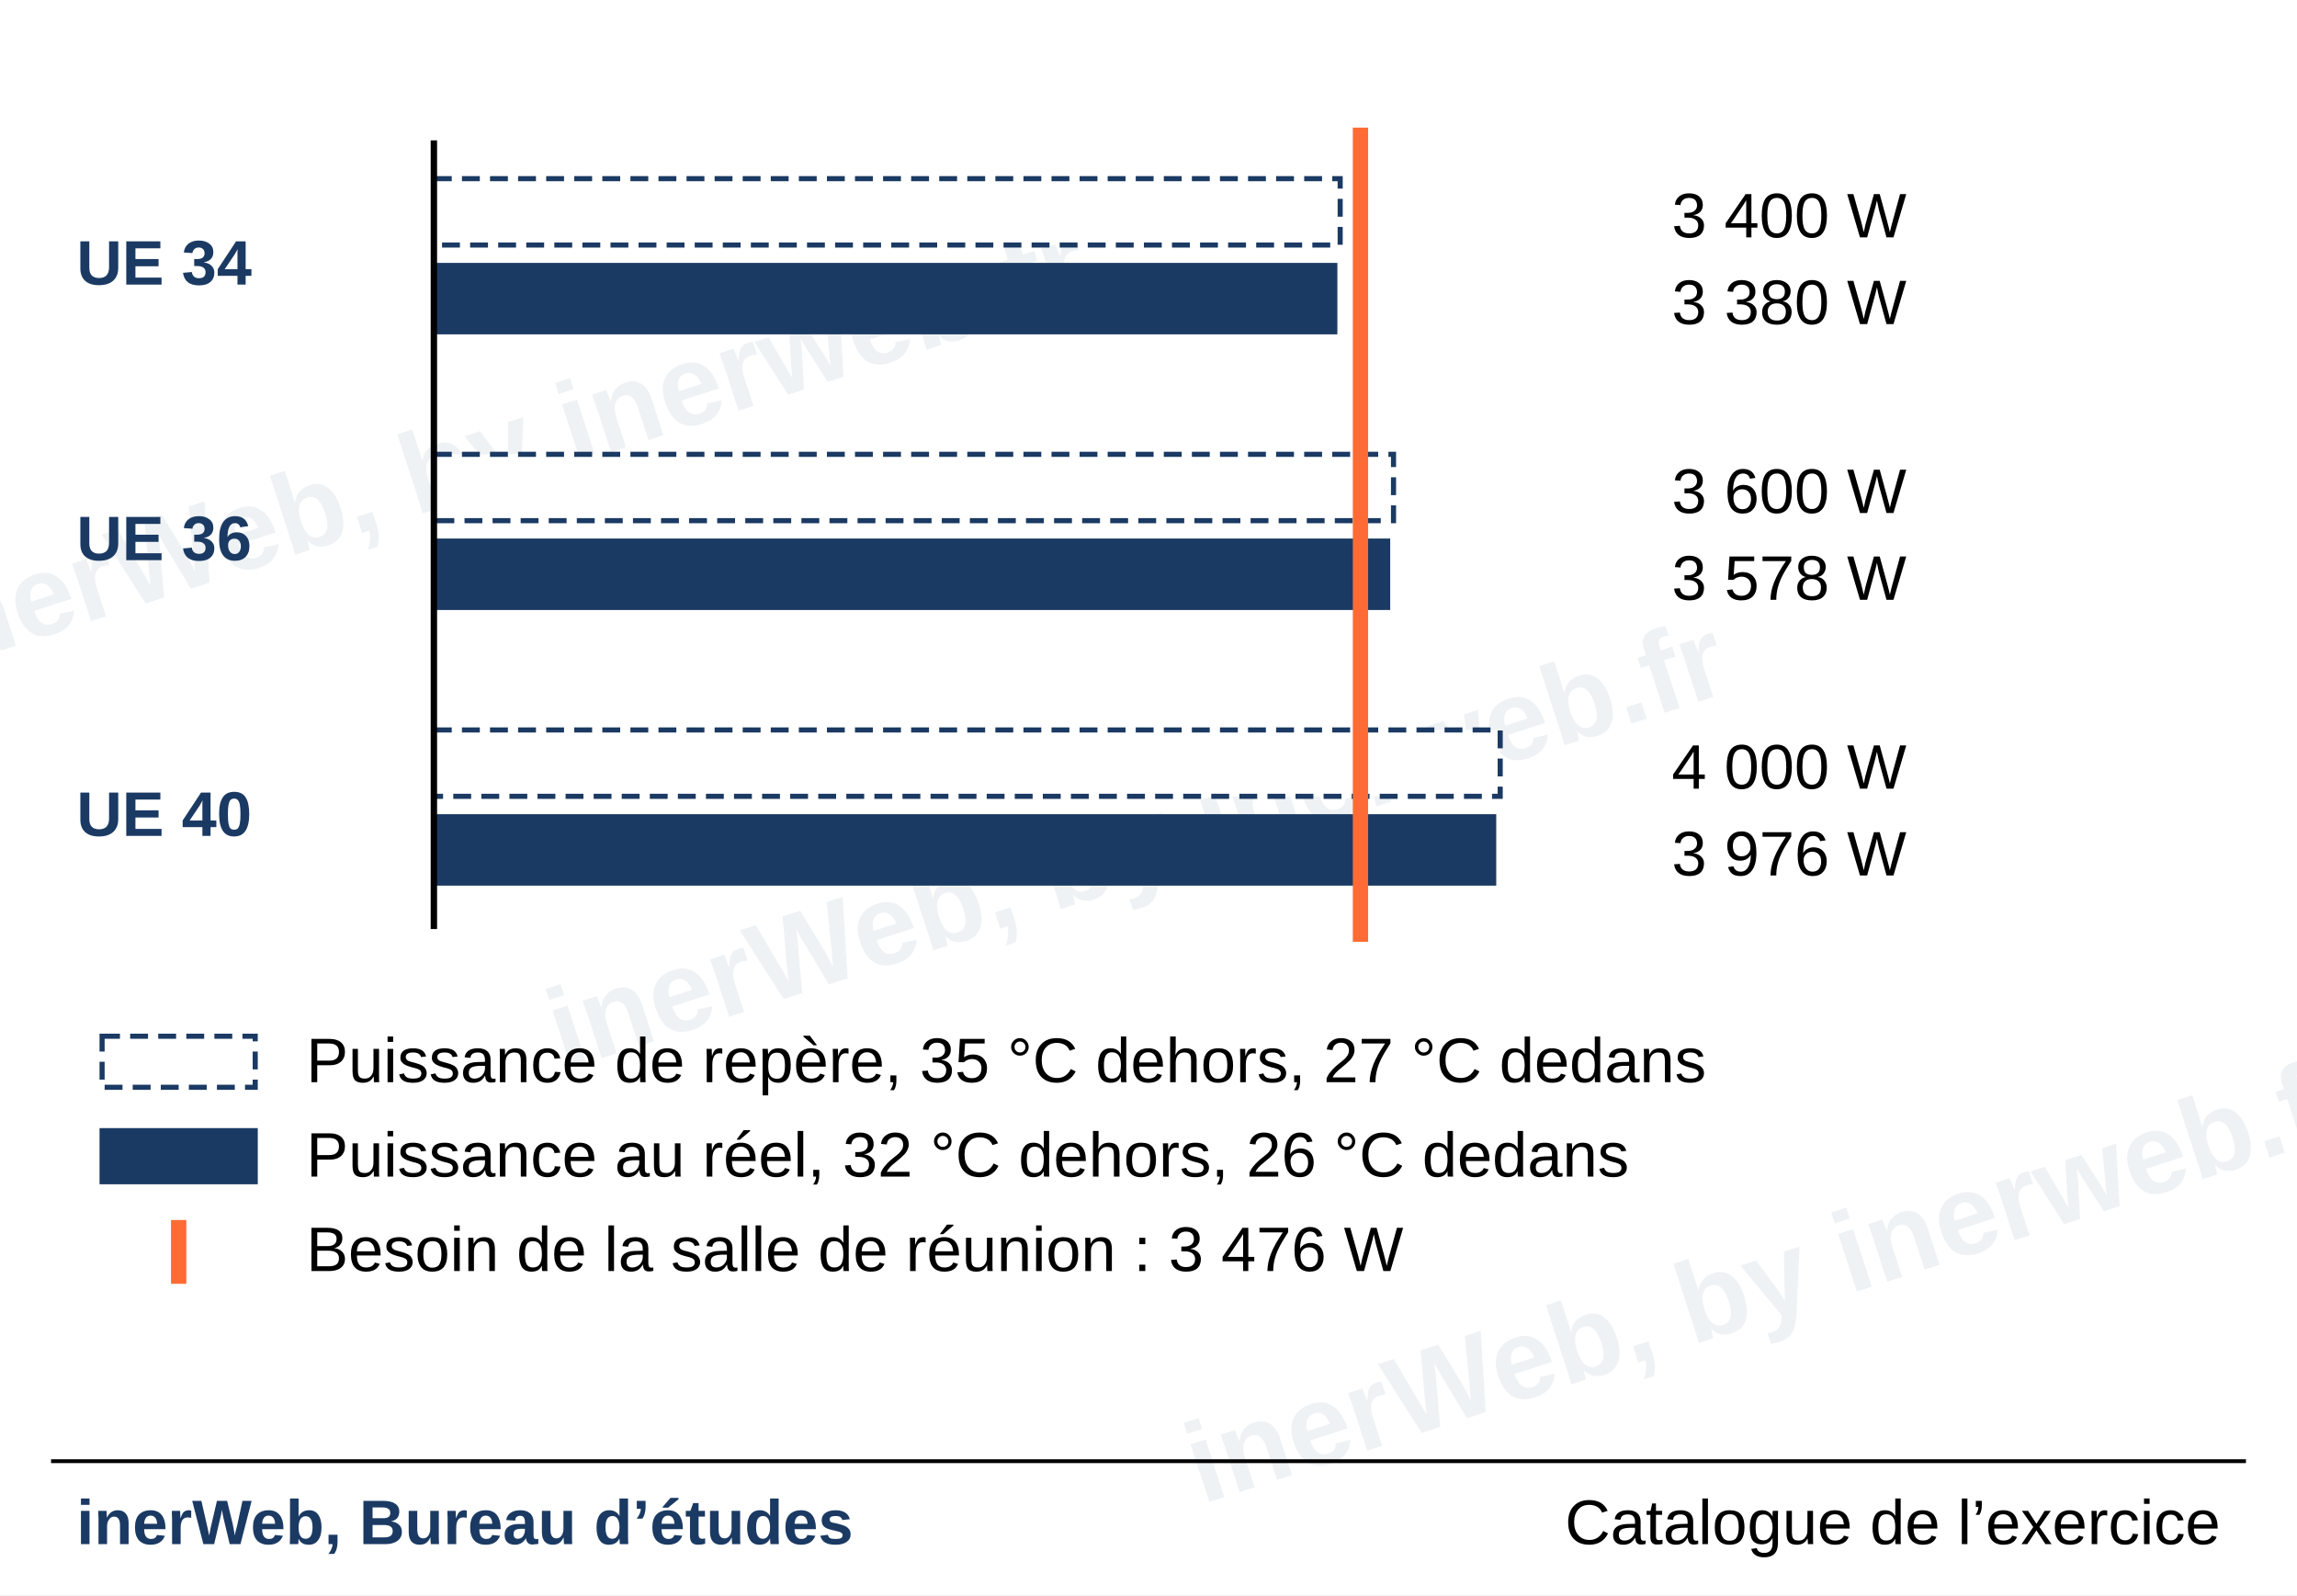
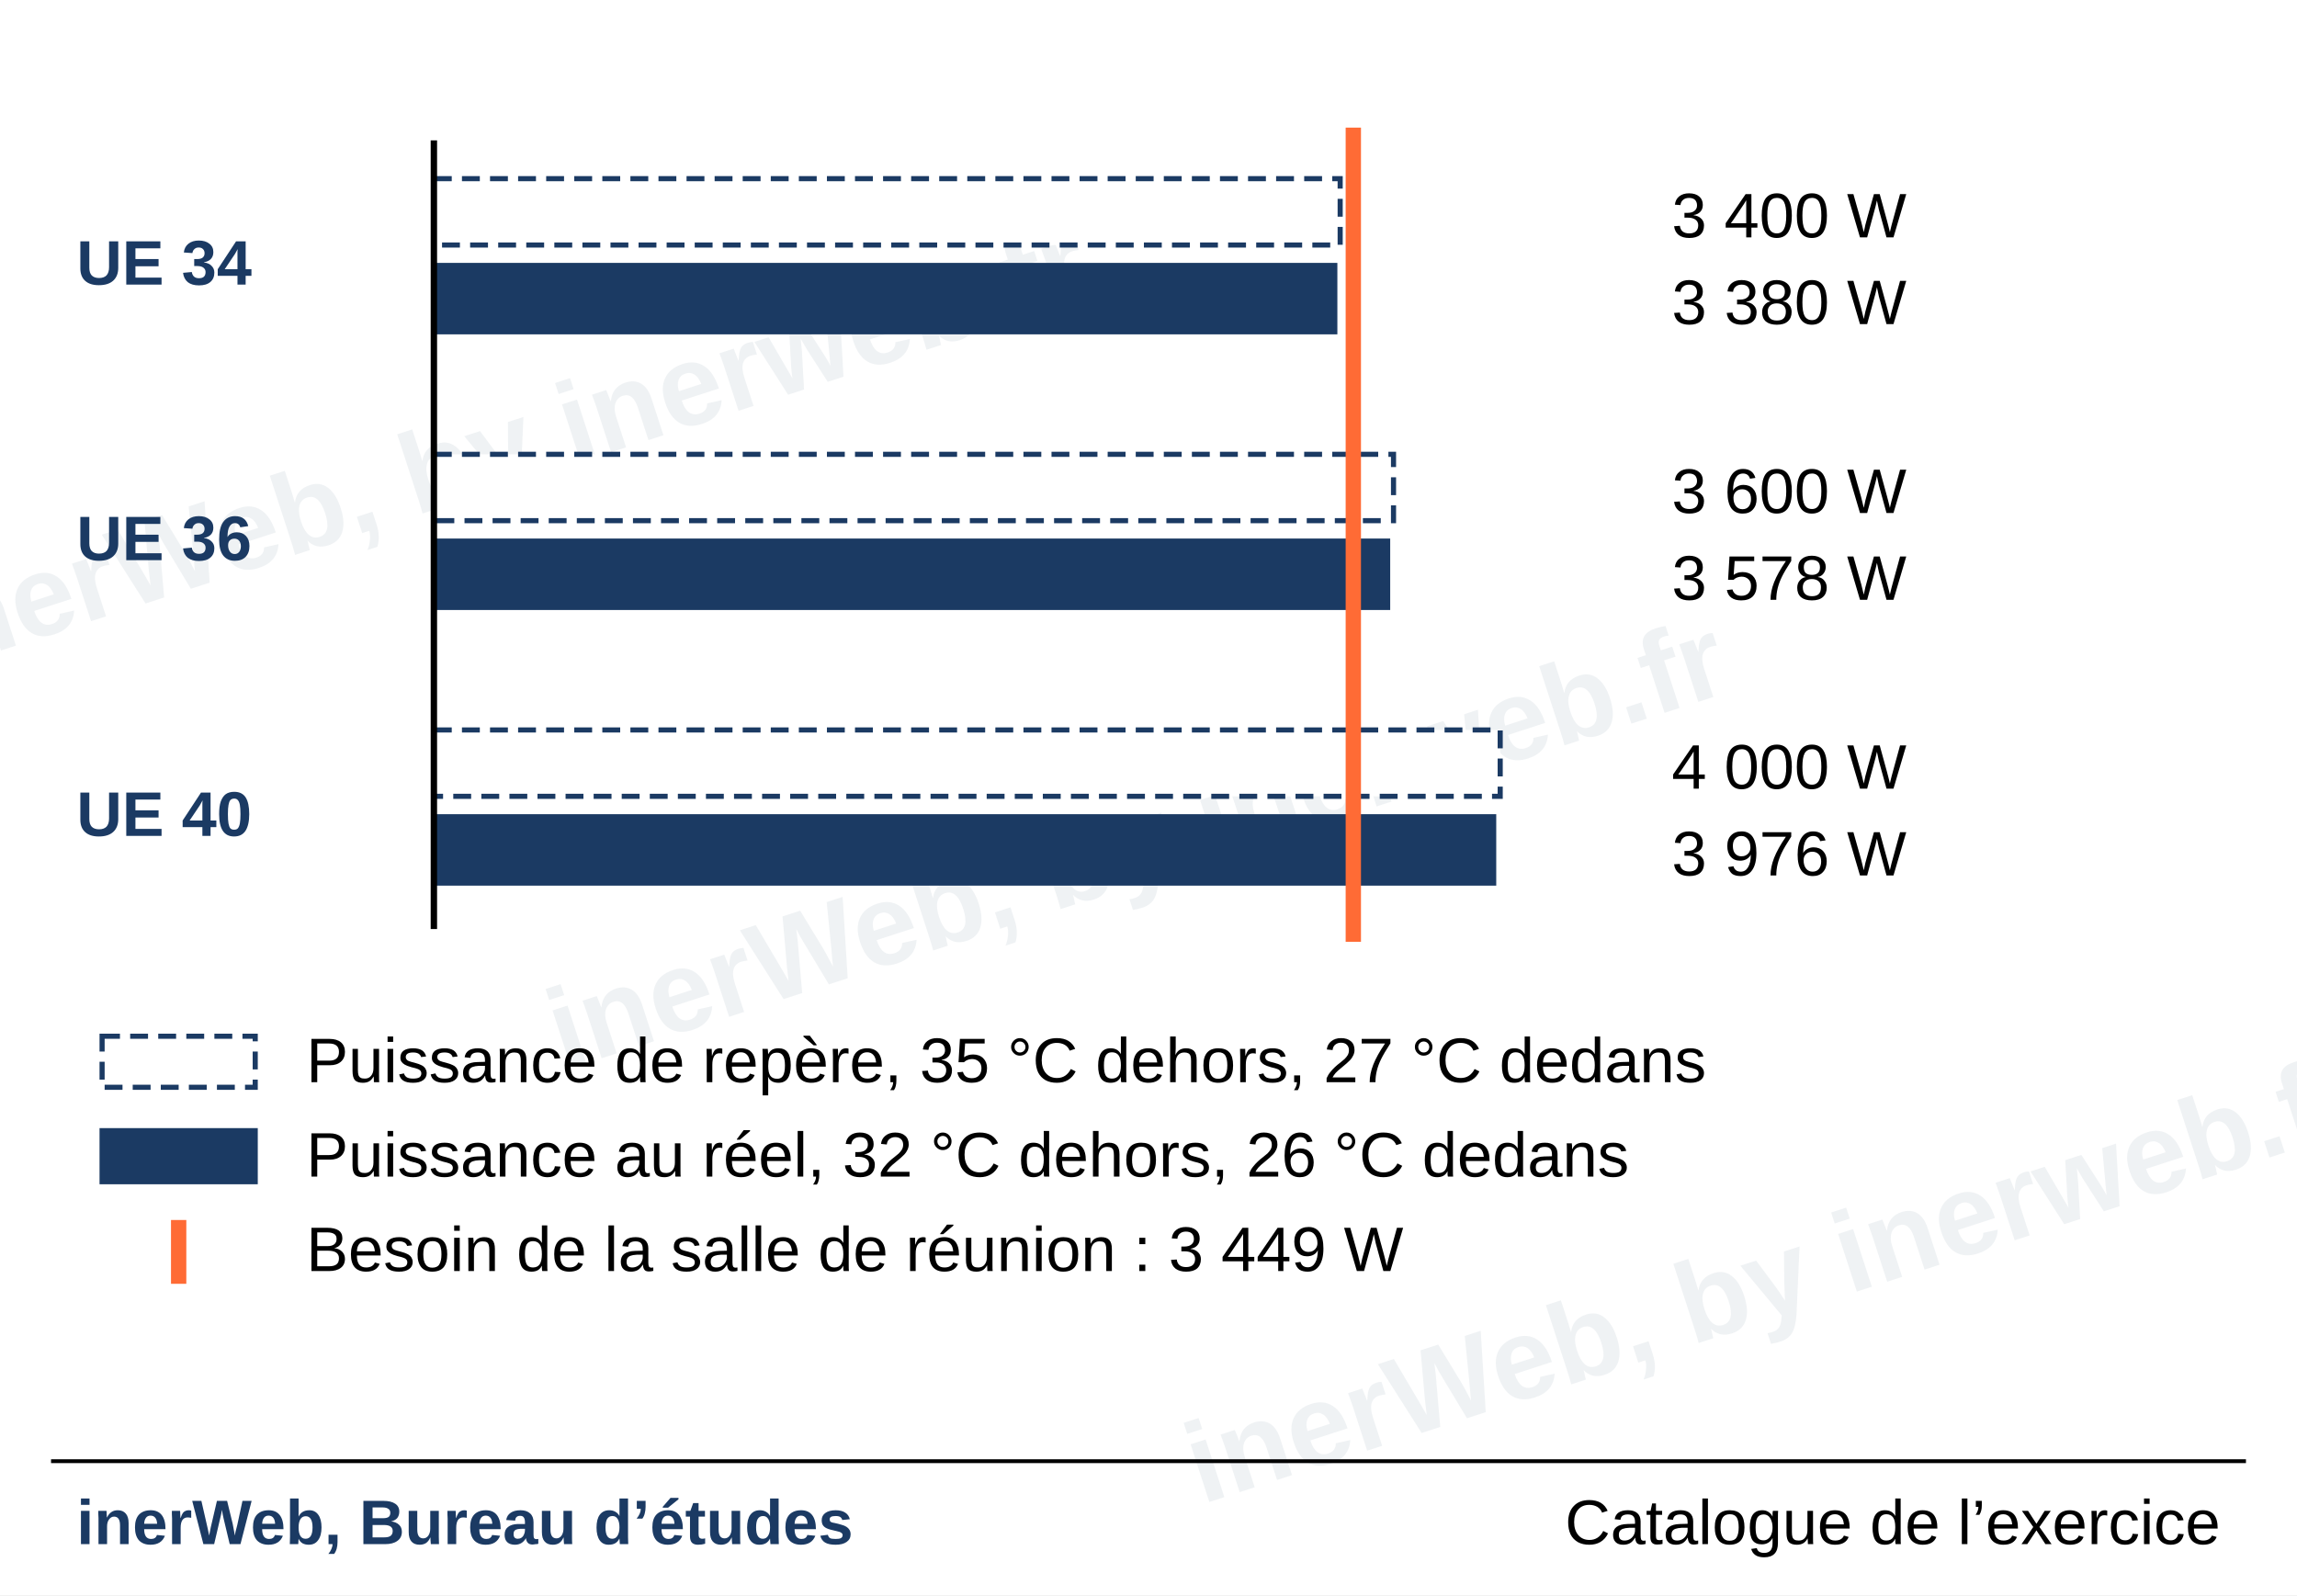
<svg xmlns="http://www.w3.org/2000/svg" viewBox="0 0 180 125" width="180mm" height="125mm" role="img">
  <rect width="180" height="125" fill="#fff" />
  <g>
    <text x="90" y="69" font-family="Trebuchet MS, Arial, sans-serif" font-size="9" font-weight="bold" text-anchor="middle" fill="#1b3a63" fill-opacity="0.07" transform="rotate(-18 90 69)">inerWeb, by inerweb.fr</text>
    <text x="40" y="38" font-family="Trebuchet MS, Arial, sans-serif" font-size="9" font-weight="bold" text-anchor="middle" fill="#1b3a63" fill-opacity="0.07" transform="rotate(-18 40 38)">inerWeb, by inerweb.fr</text>
    <text x="140" y="103" font-family="Trebuchet MS, Arial, sans-serif" font-size="9" font-weight="bold" text-anchor="middle" fill="#1b3a63" fill-opacity="0.07" transform="rotate(-18 140 103)">inerWeb, by inerweb.fr</text>
  </g>
  <text x="6.00" y="22.30" font-family="Trebuchet MS, Arial, sans-serif" font-size="4.94" font-weight="bold" text-anchor="start" fill="#1b3a63">UE 34</text>
  <rect x="34.00" y="14.00" width="71.02" height="5.20" fill="#fff" stroke="#1b3a63" stroke-width="0.4" stroke-dasharray="1.4 0.8" />
  <text x="131.00" y="18.60" font-family="Trebuchet MS, Arial, sans-serif" font-size="4.94" text-anchor="start" fill="#000">3 400 W</text>
  <rect x="34.00" y="20.80" width="70.60" height="5.20" fill="#1b3a63" stroke="#1b3a63" stroke-width="0.4" />
  <text x="131.00" y="25.40" font-family="Trebuchet MS, Arial, sans-serif" font-size="4.94" text-anchor="start" fill="#000">3 380 W</text>
  <text x="6.00" y="43.90" font-family="Trebuchet MS, Arial, sans-serif" font-size="4.94" font-weight="bold" text-anchor="start" fill="#1b3a63">UE 36</text>
  <rect x="34.00" y="35.60" width="75.20" height="5.20" fill="#fff" stroke="#1b3a63" stroke-width="0.4" stroke-dasharray="1.4 0.8" />
  <text x="131.00" y="40.20" font-family="Trebuchet MS, Arial, sans-serif" font-size="4.94" text-anchor="start" fill="#000">3 600 W</text>
  <rect x="34.00" y="42.40" width="74.74" height="5.20" fill="#1b3a63" stroke="#1b3a63" stroke-width="0.4" />
  <text x="131.00" y="47.00" font-family="Trebuchet MS, Arial, sans-serif" font-size="4.94" text-anchor="start" fill="#000">3 578 W</text>
  <text x="6.00" y="65.50" font-family="Trebuchet MS, Arial, sans-serif" font-size="4.94" font-weight="bold" text-anchor="start" fill="#1b3a63">UE 40</text>
  <rect x="34.00" y="57.20" width="83.56" height="5.20" fill="#fff" stroke="#1b3a63" stroke-width="0.4" stroke-dasharray="1.4 0.8" />
  <text x="131.00" y="61.80" font-family="Trebuchet MS, Arial, sans-serif" font-size="4.94" text-anchor="start" fill="#000">4 000 W</text>
  <rect x="34.00" y="64.00" width="83.05" height="5.20" fill="#1b3a63" stroke="#1b3a63" stroke-width="0.4" />
  <text x="131.00" y="68.60" font-family="Trebuchet MS, Arial, sans-serif" font-size="4.94" text-anchor="start" fill="#000">3 976 W</text>
  <line x1="34.00" y1="11.00" x2="34.00" y2="72.80" stroke="#000" stroke-width="0.5" />
-   <line x1="106.61" y1="10.00" x2="106.61" y2="73.80" stroke="#ff6b35" stroke-width="1.2" />
+   <line x1="106.05" y1="10.00" x2="106.05" y2="73.80" stroke="#ff6b35" stroke-width="1.2" />
  <rect x="8.00" y="81.20" width="12.00" height="4.00" fill="#fff" stroke="#1b3a63" stroke-width="0.4" stroke-dasharray="1.4 0.8" />
  <text x="24.00" y="84.80" font-family="Trebuchet MS, Arial, sans-serif" font-size="4.94" text-anchor="start" fill="#000">Puissance de repère, 35 °C dehors, 27 °C dedans</text>
  <rect x="8.00" y="88.60" width="12.00" height="4.00" fill="#1b3a63" stroke="#1b3a63" stroke-width="0.4" />
  <text x="24.00" y="92.20" font-family="Trebuchet MS, Arial, sans-serif" font-size="4.94" text-anchor="start" fill="#000">Puissance au réel, 32 °C dehors, 26 °C dedans</text>
  <line x1="14.00" y1="95.60" x2="14.00" y2="100.60" stroke="#ff6b35" stroke-width="1.2" />
-   <text x="24.00" y="99.60" font-family="Trebuchet MS, Arial, sans-serif" font-size="4.94" text-anchor="start" fill="#000">Besoin de la salle de réunion : 3 476 W</text>
+   <text x="24.00" y="99.60" font-family="Trebuchet MS, Arial, sans-serif" font-size="4.94" text-anchor="start" fill="#000">Besoin de la salle de réunion : 3 449 W</text>
  <line x1="4.00" y1="114.50" x2="176.00" y2="114.50" stroke="#000" stroke-width="0.3" />
  <text x="6.00" y="121.00" font-family="Trebuchet MS, Arial, sans-serif" font-size="4.94" font-weight="bold" text-anchor="start" fill="#1b3a63">inerWeb, Bureau d’études</text>
  <text x="174.00" y="121.00" font-family="Trebuchet MS, Arial, sans-serif" font-size="4.94" text-anchor="end" fill="#000">Catalogue de l’exercice</text>
</svg>
